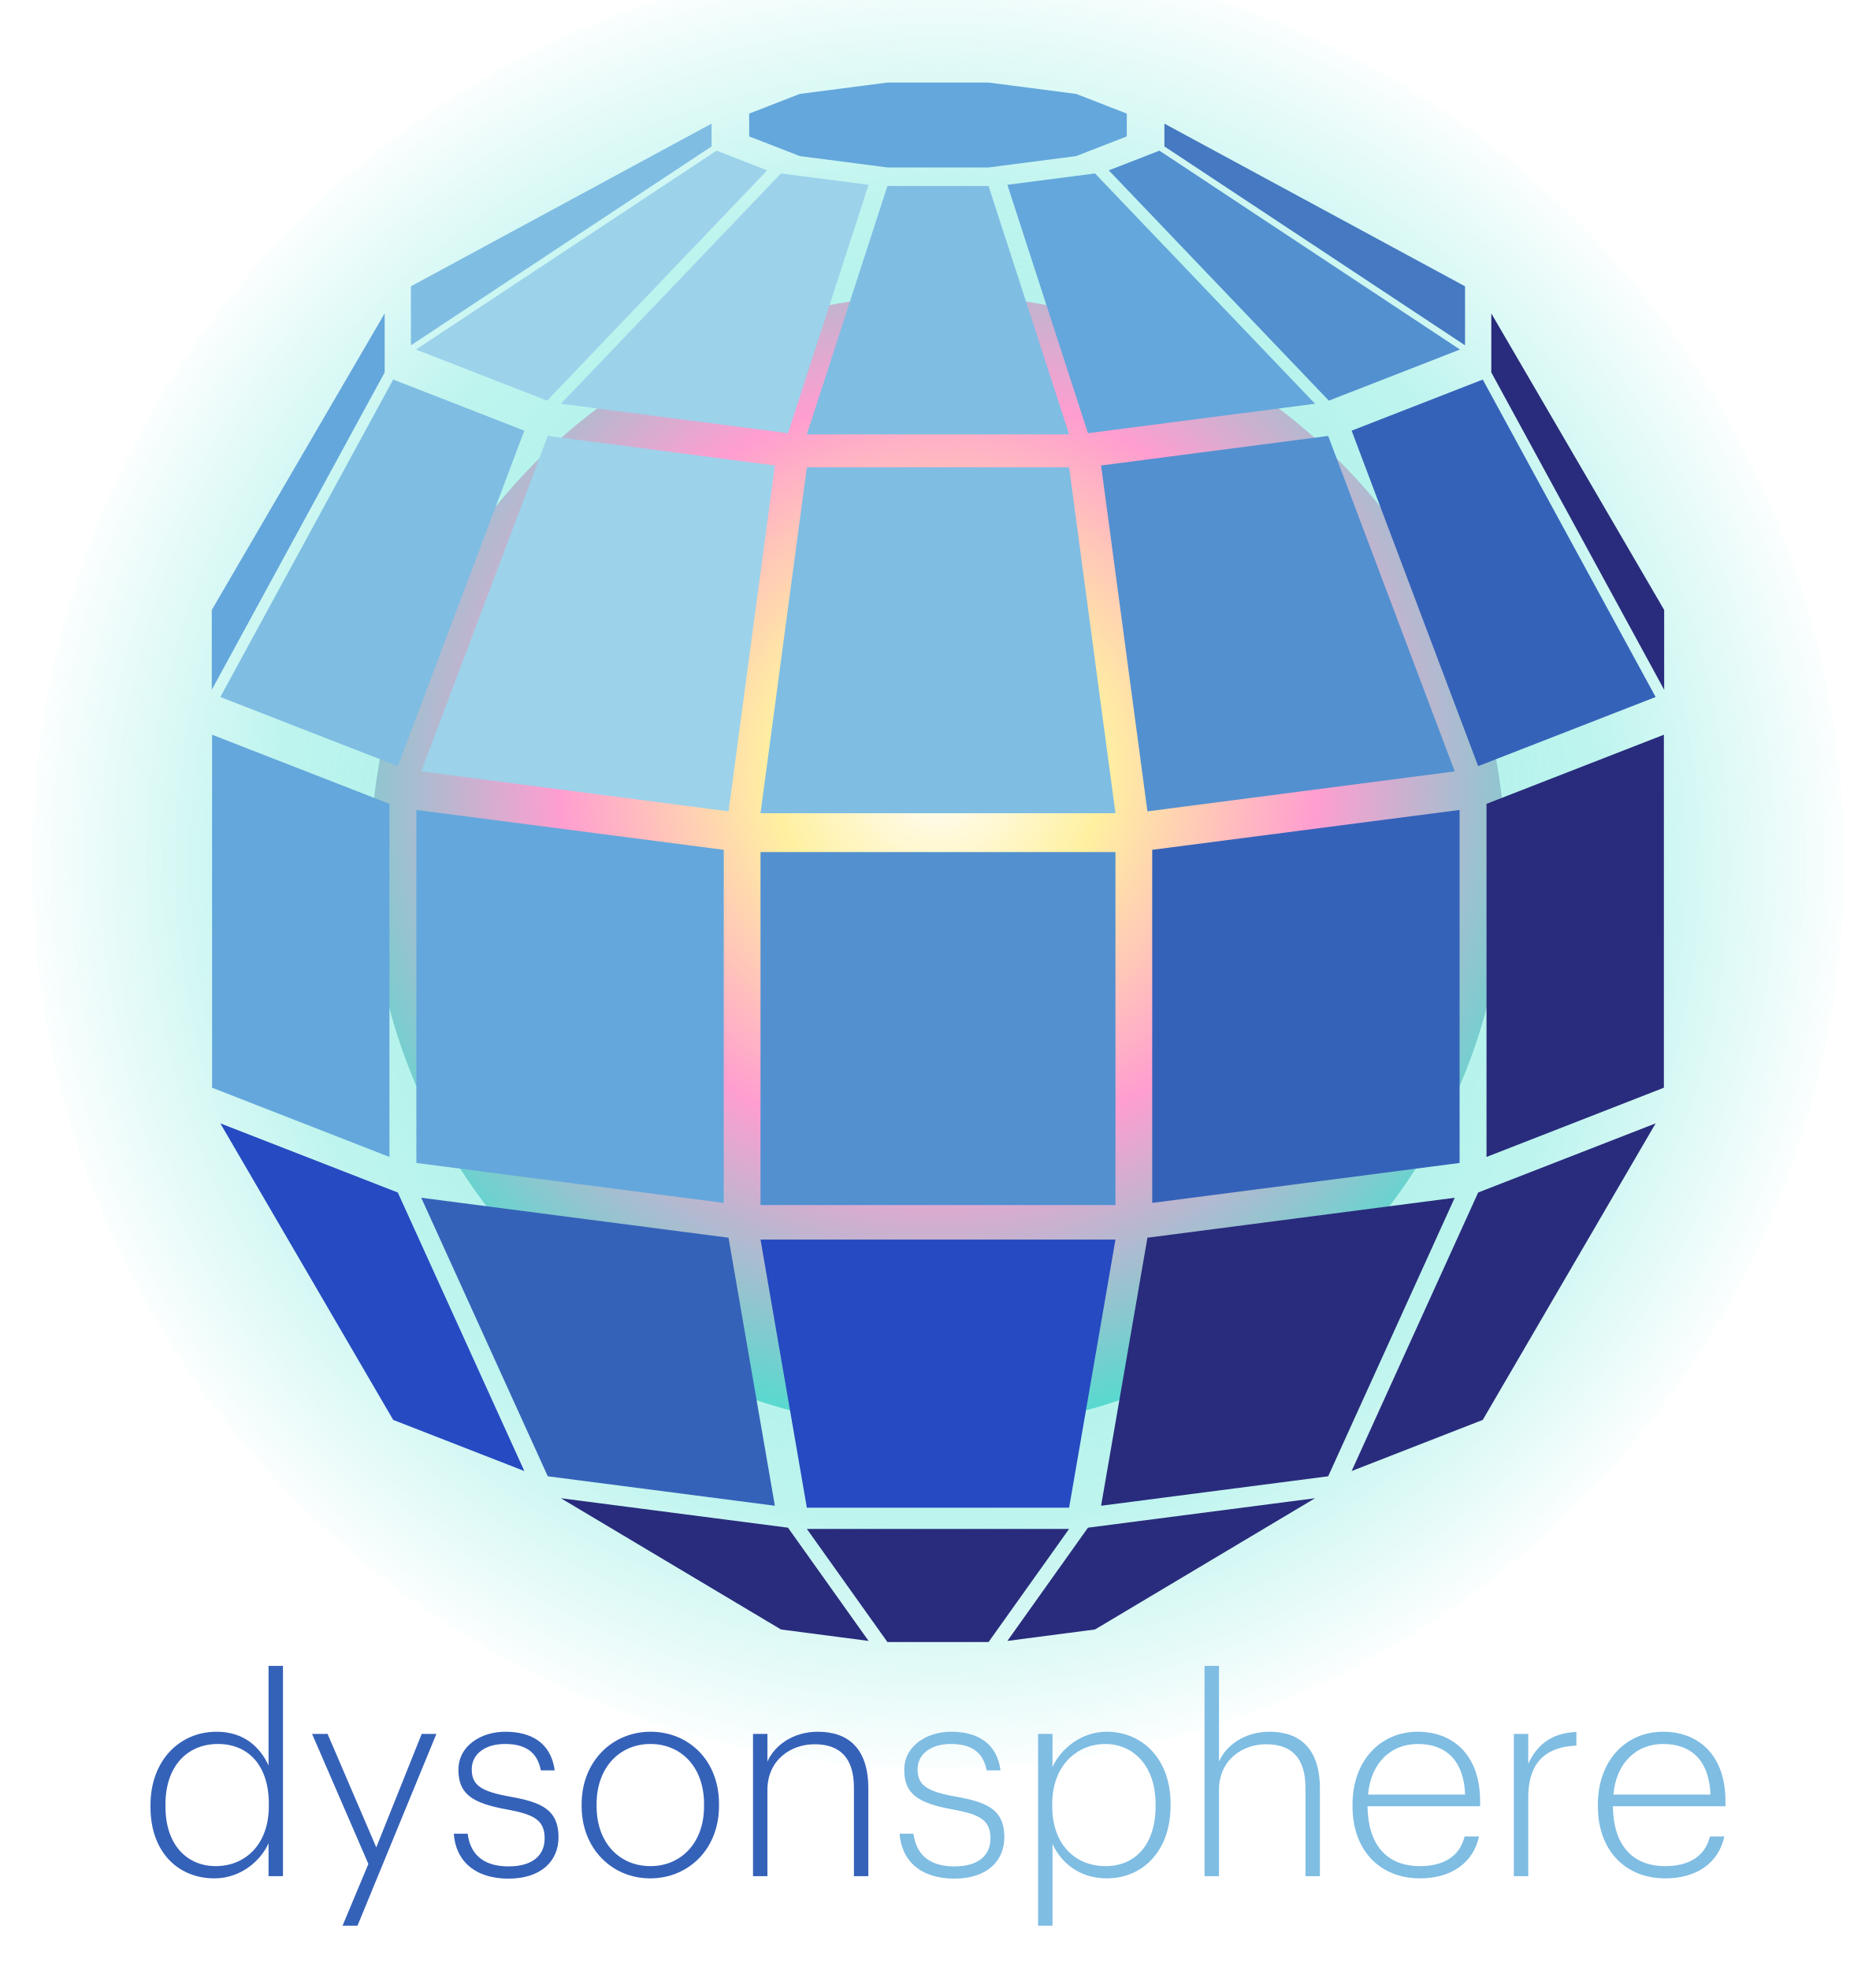
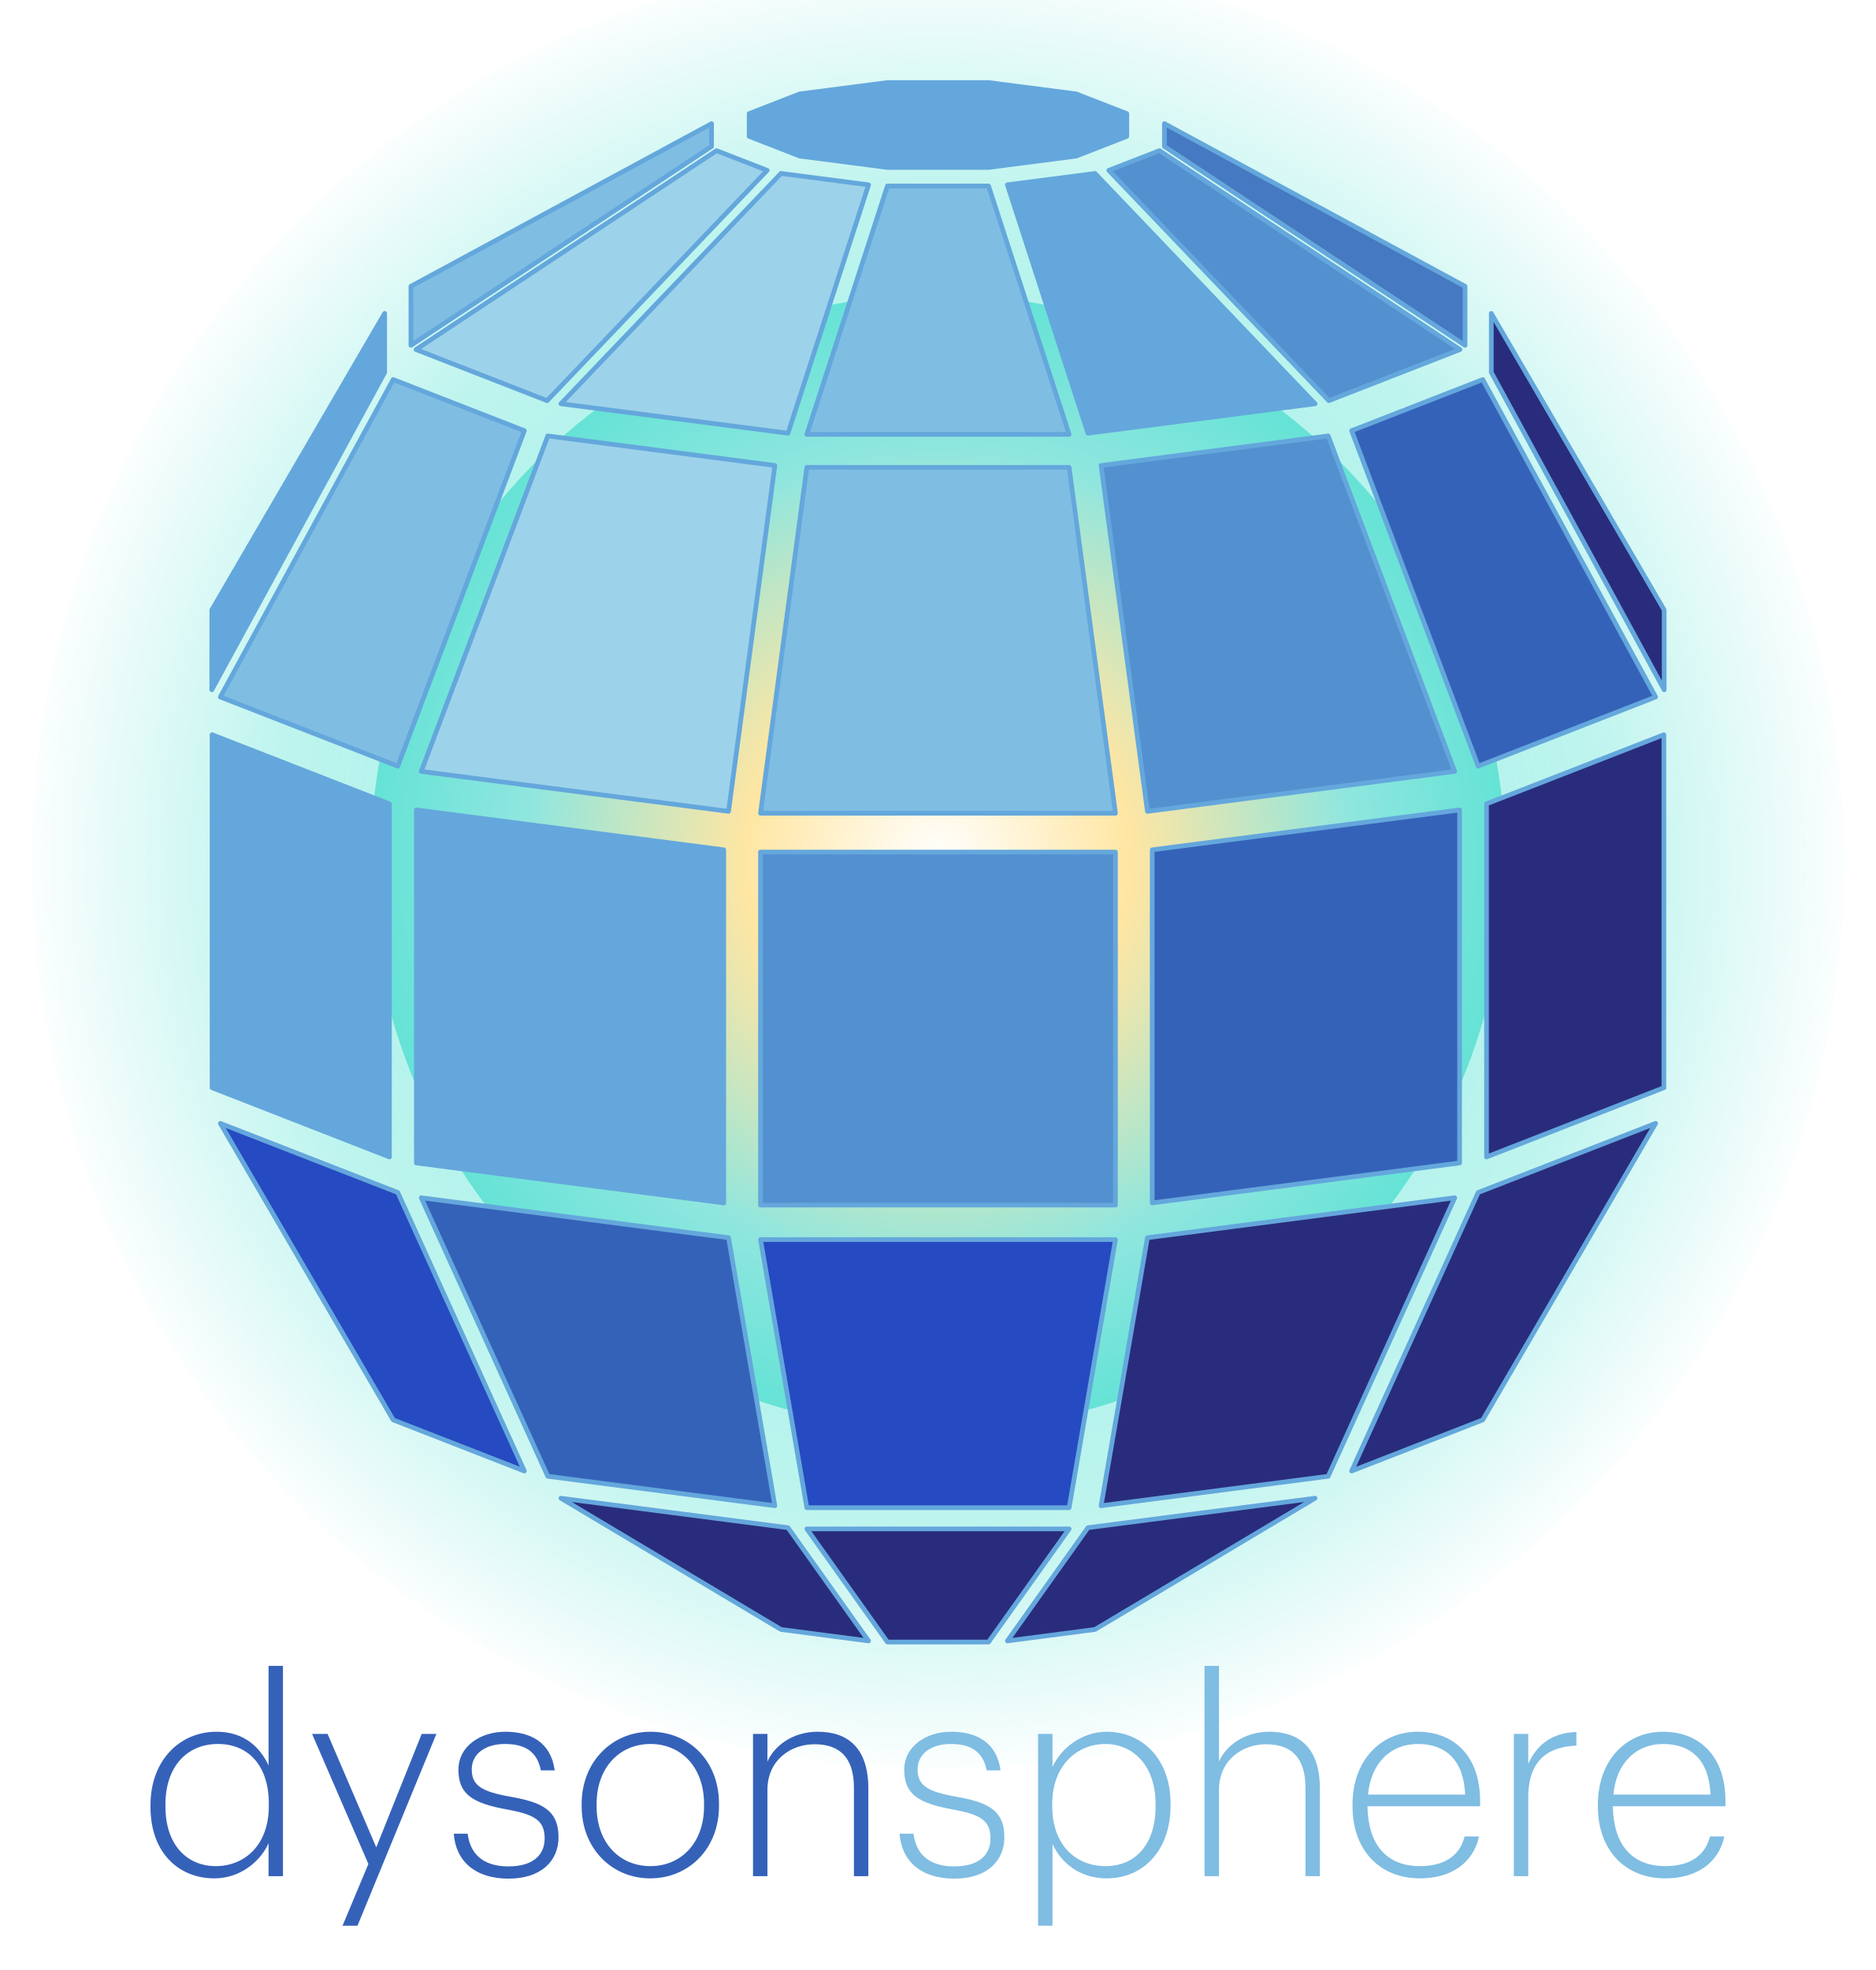
<svg xmlns="http://www.w3.org/2000/svg" viewBox="0 0 200 210" fill="none">
  <defs>
    <radialGradient id="corona" cx="50%" cy="50%" r="50%">
      <stop offset="0.35" stop-color="#5ee7d6" stop-opacity="0.55" />
      <stop offset="0.72" stop-color="#45e0cf" stop-opacity="0.35" />
      <stop offset="1" stop-color="#45e0cf" stop-opacity="0" />
    </radialGradient>
-     <radialGradient id="starcore" cx="50%" cy="42%" r="60%">
+     <radialGradient id="starcore" cx="50%" cy="50%" r="60%">
      <stop offset="0" stop-color="#ffffff" />
-       <stop offset="0.24" stop-color="#fff0a0" />
-       <stop offset="0.55" stop-color="#ff9ed0" />
+       <stop offset="0.28" stop-color="#ffe6a3" />
+       <stop offset="0.6" stop-color="#8fe6df" />
      <stop offset="1" stop-color="#45e0cf" />
    </radialGradient>
  </defs>
  <circle cx="100.00" cy="91.92" r="96.6" fill="url(#corona)" />
  <circle cx="100.00" cy="91.92" r="60.5" fill="url(#starcore)" />
-   <polygon points="22.58,65.02 22.58,73.53 41.01,39.70 41.01,33.41" fill="#64a7dc" />
-   <polygon points="177.42,73.53 177.42,65.02 158.99,33.41 158.99,39.70" fill="#292c7c" />
-   <polygon points="43.81,30.52 43.81,36.81 75.86,15.61 75.86,13.18" fill="#7fbde3" />
-   <polygon points="156.19,36.81 156.19,30.52 124.14,13.18 124.14,15.61" fill="#4579c1" />
-   <polygon points="105.39,17.85 114.73,16.64 120.13,14.54 120.13,12.11 114.73,10.01 105.39,8.80 94.61,8.80 85.27,10.01 79.87,12.11 79.87,14.54 85.27,16.64 94.61,17.85" fill="#64a7dc" />
-   <polygon points="83.26,173.70 92.60,174.92 84.01,162.85 59.80,159.71" fill="#292c7c" />
-   <polygon points="107.40,174.92 116.74,173.70 140.20,159.71 115.99,162.85" fill="#292c7c" />
-   <polygon points="94.61,175.04 105.39,175.04 113.98,162.98 86.02,162.98" fill="#292c7c" />
-   <polygon points="41.92,151.36 55.90,156.81 42.41,127.12 23.49,119.75" fill="#264ac1" />
-   <polygon points="144.10,156.81 158.08,151.36 176.51,119.75 157.59,127.12" fill="#292c7c" />
-   <polygon points="44.35,37.26 58.33,42.71 81.79,18.16 76.39,16.06" fill="#9dd2eb" />
-   <polygon points="141.67,42.71 155.65,37.26 123.61,16.06 118.21,18.16" fill="#5390d0" />
-   <polygon points="22.61,115.95 41.52,123.33 41.52,85.69 22.61,78.32" fill="#64a7dc" />
-   <polygon points="158.48,123.33 177.39,115.95 177.39,78.32 158.48,85.69" fill="#292c7c" />
-   <polygon points="23.49,74.30 42.41,81.67 55.90,45.91 41.92,40.46" fill="#7fbde3" />
-   <polygon points="157.59,81.67 176.51,74.30 158.08,40.46 144.10,45.91" fill="#3562b9" />
-   <polygon points="58.40,157.37 82.61,160.51 77.67,131.94 44.91,127.68" fill="#3562b9" />
-   <polygon points="117.39,160.51 141.60,157.37 155.09,127.68 122.33,131.94" fill="#292c7c" />
-   <polygon points="59.80,43.04 84.01,46.18 92.60,19.70 83.26,18.49" fill="#9dd2eb" />
-   <polygon points="115.99,46.18 140.20,43.04 116.74,18.49 107.40,19.70" fill="#64a7dc" />
-   <polygon points="86.02,46.30 113.98,46.30 105.39,19.83 94.61,19.83" fill="#7fbde3" />
-   <polygon points="86.02,160.72 113.98,160.72 118.92,132.14 81.08,132.14" fill="#264ac1" />
-   <polygon points="44.91,82.23 77.67,86.49 82.61,49.62 58.40,46.47" fill="#9dd2eb" />
-   <polygon points="122.33,86.49 155.09,82.23 141.60,46.47 117.39,49.62" fill="#5390d0" />
-   <polygon points="44.39,123.97 77.16,128.23 77.16,90.59 44.39,86.34" fill="#64a7dc" />
-   <polygon points="122.84,128.23 155.61,123.97 155.61,86.34 122.84,90.59" fill="#3562b9" />
-   <polygon points="81.08,86.69 118.92,86.69 113.98,49.82 86.02,49.82" fill="#7fbde3" />
-   <polygon points="81.08,128.46 118.92,128.46 118.92,90.83 81.08,90.83" fill="#5390d0" />
+   <polygon points="22.58,65.02 22.58,73.53 41.01,39.70 41.01,33.41" fill="#64a7dc" stroke="#64a7dc" stroke-width="0.5" stroke-linejoin="round" />
+   <polygon points="177.42,73.53 177.42,65.02 158.99,33.41 158.99,39.70" fill="#292c7c" stroke="#64a7dc" stroke-width="0.5" stroke-linejoin="round" />
+   <polygon points="43.81,30.52 43.81,36.81 75.86,15.61 75.86,13.18" fill="#7fbde3" stroke="#64a7dc" stroke-width="0.5" stroke-linejoin="round" />
+   <polygon points="156.19,36.81 156.19,30.52 124.14,13.18 124.14,15.61" fill="#4579c1" stroke="#64a7dc" stroke-width="0.5" stroke-linejoin="round" />
+   <polygon points="105.39,17.85 114.73,16.64 120.13,14.54 120.13,12.11 114.73,10.01 105.39,8.80 94.61,8.80 85.27,10.01 79.87,12.11 79.87,14.54 85.27,16.64 94.61,17.85" fill="#64a7dc" stroke="#64a7dc" stroke-width="0.5" stroke-linejoin="round" />
+   <polygon points="83.26,173.70 92.60,174.92 84.01,162.85 59.80,159.71" fill="#292c7c" stroke="#64a7dc" stroke-width="0.5" stroke-linejoin="round" />
+   <polygon points="107.40,174.92 116.74,173.70 140.20,159.71 115.99,162.85" fill="#292c7c" stroke="#64a7dc" stroke-width="0.5" stroke-linejoin="round" />
+   <polygon points="94.61,175.04 105.39,175.04 113.98,162.98 86.02,162.98" fill="#292c7c" stroke="#64a7dc" stroke-width="0.5" stroke-linejoin="round" />
+   <polygon points="41.92,151.36 55.90,156.81 42.41,127.12 23.49,119.75" fill="#264ac1" stroke="#64a7dc" stroke-width="0.5" stroke-linejoin="round" />
+   <polygon points="144.10,156.81 158.08,151.36 176.51,119.75 157.59,127.12" fill="#292c7c" stroke="#64a7dc" stroke-width="0.5" stroke-linejoin="round" />
+   <polygon points="44.35,37.26 58.33,42.71 81.79,18.16 76.39,16.06" fill="#9dd2eb" stroke="#64a7dc" stroke-width="0.5" stroke-linejoin="round" />
+   <polygon points="141.67,42.71 155.65,37.26 123.61,16.06 118.21,18.16" fill="#5390d0" stroke="#64a7dc" stroke-width="0.5" stroke-linejoin="round" />
+   <polygon points="22.61,115.95 41.52,123.33 41.52,85.69 22.61,78.32" fill="#64a7dc" stroke="#64a7dc" stroke-width="0.5" stroke-linejoin="round" />
+   <polygon points="158.48,123.33 177.39,115.95 177.39,78.32 158.48,85.69" fill="#292c7c" stroke="#64a7dc" stroke-width="0.5" stroke-linejoin="round" />
+   <polygon points="23.49,74.30 42.41,81.67 55.90,45.91 41.92,40.46" fill="#7fbde3" stroke="#64a7dc" stroke-width="0.5" stroke-linejoin="round" />
+   <polygon points="157.59,81.67 176.51,74.30 158.08,40.46 144.10,45.91" fill="#3562b9" stroke="#64a7dc" stroke-width="0.5" stroke-linejoin="round" />
+   <polygon points="58.40,157.37 82.61,160.51 77.67,131.94 44.91,127.68" fill="#3562b9" stroke="#64a7dc" stroke-width="0.5" stroke-linejoin="round" />
+   <polygon points="117.39,160.51 141.60,157.37 155.09,127.68 122.33,131.94" fill="#292c7c" stroke="#64a7dc" stroke-width="0.5" stroke-linejoin="round" />
+   <polygon points="59.80,43.04 84.01,46.18 92.60,19.70 83.26,18.49" fill="#9dd2eb" stroke="#64a7dc" stroke-width="0.5" stroke-linejoin="round" />
+   <polygon points="115.99,46.18 140.20,43.04 116.74,18.49 107.40,19.70" fill="#64a7dc" stroke="#64a7dc" stroke-width="0.5" stroke-linejoin="round" />
+   <polygon points="86.02,46.30 113.98,46.30 105.39,19.83 94.61,19.83" fill="#7fbde3" stroke="#64a7dc" stroke-width="0.5" stroke-linejoin="round" />
+   <polygon points="86.02,160.72 113.98,160.72 118.92,132.14 81.08,132.14" fill="#264ac1" stroke="#64a7dc" stroke-width="0.5" stroke-linejoin="round" />
+   <polygon points="44.91,82.23 77.67,86.49 82.61,49.62 58.40,46.47" fill="#9dd2eb" stroke="#64a7dc" stroke-width="0.5" stroke-linejoin="round" />
+   <polygon points="122.33,86.49 155.09,82.23 141.60,46.47 117.39,49.62" fill="#5390d0" stroke="#64a7dc" stroke-width="0.5" stroke-linejoin="round" />
+   <polygon points="44.39,123.97 77.16,128.23 77.16,90.59 44.39,86.34" fill="#64a7dc" stroke="#64a7dc" stroke-width="0.5" stroke-linejoin="round" />
+   <polygon points="122.84,128.23 155.61,123.97 155.61,86.34 122.84,90.59" fill="#3562b9" stroke="#64a7dc" stroke-width="0.5" stroke-linejoin="round" />
+   <polygon points="81.08,86.69 118.92,86.69 113.98,49.82 86.02,49.82" fill="#7fbde3" stroke="#64a7dc" stroke-width="0.5" stroke-linejoin="round" />
+   <polygon points="81.08,128.46 118.92,128.46 118.92,90.83 81.08,90.83" fill="#5390d0" stroke="#64a7dc" stroke-width="0.5" stroke-linejoin="round" />
  <path transform="translate(14.798 200) scale(0.029 -0.029)" fill="#3562b9" d="M278 -8C376 -8 449 58 477 121V0H530V773H477V407C447 472 389 531 286 531C148 531 43 423 43 262V254C43 88 145 -8 278 -8ZM283 37C179 37 98 113 98 256V264C98 405 179 486 291 486C400 486 478 410 478 266V258C478 114 389 37 283 37Z" />
  <path transform="translate(32.546 200) scale(0.029 -0.029)" fill="#3562b9" d="M137 -182H192L482 523H428L261 106L82 523H25L232 45Z" />
  <path transform="translate(47.278 200) scale(0.029 -0.029)" fill="#3562b9" d="M239 -9C358 -9 423 55 423 143C423 245 359 272 247 292C140 311 104 333 104 393C104 449 153 486 226 486C302 486 345 456 358 389H409C395 492 321 531 227 531C139 531 55 480 55 391C55 301 107 268 235 245C333 227 372 206 372 139C372 76 327 36 239 36C142 36 98 85 89 156H38C45 56 116 -9 239 -9Z" />
  <path transform="translate(60.763 200) scale(0.029 -0.029)" fill="#3562b9" d="M295 -8C436 -8 548 100 548 258V266C548 425 437 531 296 531C156 531 43 422 43 265V257C43 103 153 -8 295 -8ZM296 37C182 37 98 123 98 257V265C98 401 184 486 296 486C407 486 493 403 493 265V257C493 122 408 37 296 37Z" />
  <path transform="translate(77.902 200) scale(0.029 -0.029)" fill="#3562b9" d="M82 0H135V317C135 427 221 485 308 485C401 485 453 436 453 325V0H506V322C506 471 431 531 320 531C227 531 159 478 135 421V523H82Z" />
  <path transform="translate(94.809 200) scale(0.029 -0.029)" fill="#7fbde3" d="M239 -9C358 -9 423 55 423 143C423 245 359 272 247 292C140 311 104 333 104 393C104 449 153 486 226 486C302 486 345 456 358 389H409C395 492 321 531 227 531C139 531 55 480 55 391C55 301 107 268 235 245C333 227 372 206 372 139C372 76 327 36 239 36C142 36 98 85 89 156H38C45 56 116 -9 239 -9Z" />
  <path transform="translate(108.294 200) scale(0.029 -0.029)" fill="#7fbde3" d="M82 -182H135V119C163 55 230 -8 334 -8C469 -8 569 95 569 259V267C569 430 466 531 334 531C242 531 165 469 135 401V523H82ZM330 37C221 37 134 114 134 257V265C134 409 227 486 329 486C429 486 514 409 514 265V257C514 117 440 37 330 37Z" />
  <path transform="translate(126.042 200) scale(0.029 -0.029)" fill="#7fbde3" d="M82 0H135V317C135 427 221 485 308 485C401 485 453 436 453 325V0H506V322C506 471 431 531 320 531C227 531 159 478 135 421V773H82Z" />
  <path transform="translate(142.949 200) scale(0.029 -0.029)" fill="#7fbde3" d="M291 -8C403 -8 486 46 508 146H455C437 73 378 37 291 37C167 37 100 117 98 257H512V276C512 449 409 531 283 531C143 531 43 422 43 264V256C43 99 140 -8 291 -8ZM100 300C110 414 182 486 283 486C385 486 452 427 457 300Z" />
  <path transform="translate(159.015 200) scale(0.029 -0.029)" fill="#7fbde3" d="M82 0H135V290C135 429 211 476 312 480V530C216 527 164 477 135 413V523H82Z" />
  <path transform="translate(169.107 200) scale(0.029 -0.029)" fill="#7fbde3" d="M291 -8C403 -8 486 46 508 146H455C437 73 378 37 291 37C167 37 100 117 98 257H512V276C512 449 409 531 283 531C143 531 43 422 43 264V256C43 99 140 -8 291 -8ZM100 300C110 414 182 486 283 486C385 486 452 427 457 300Z" />
</svg>
